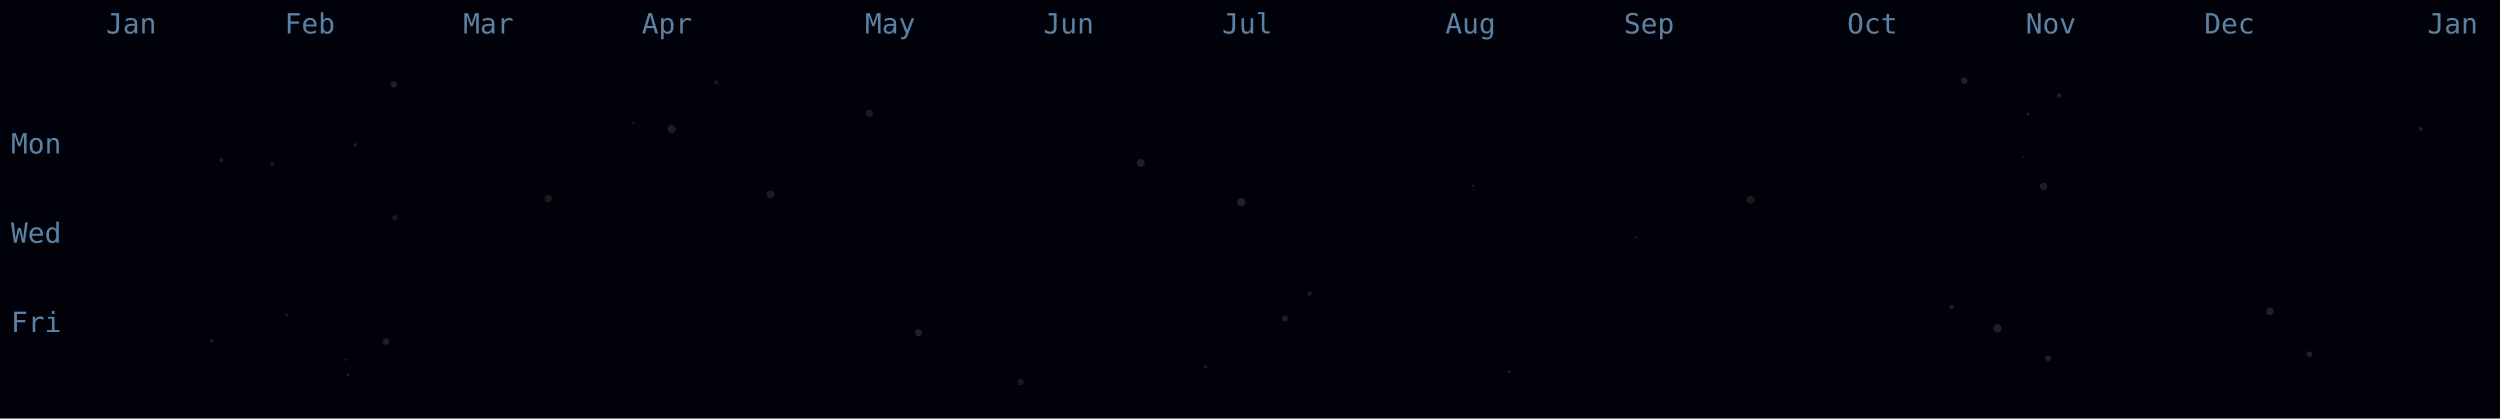
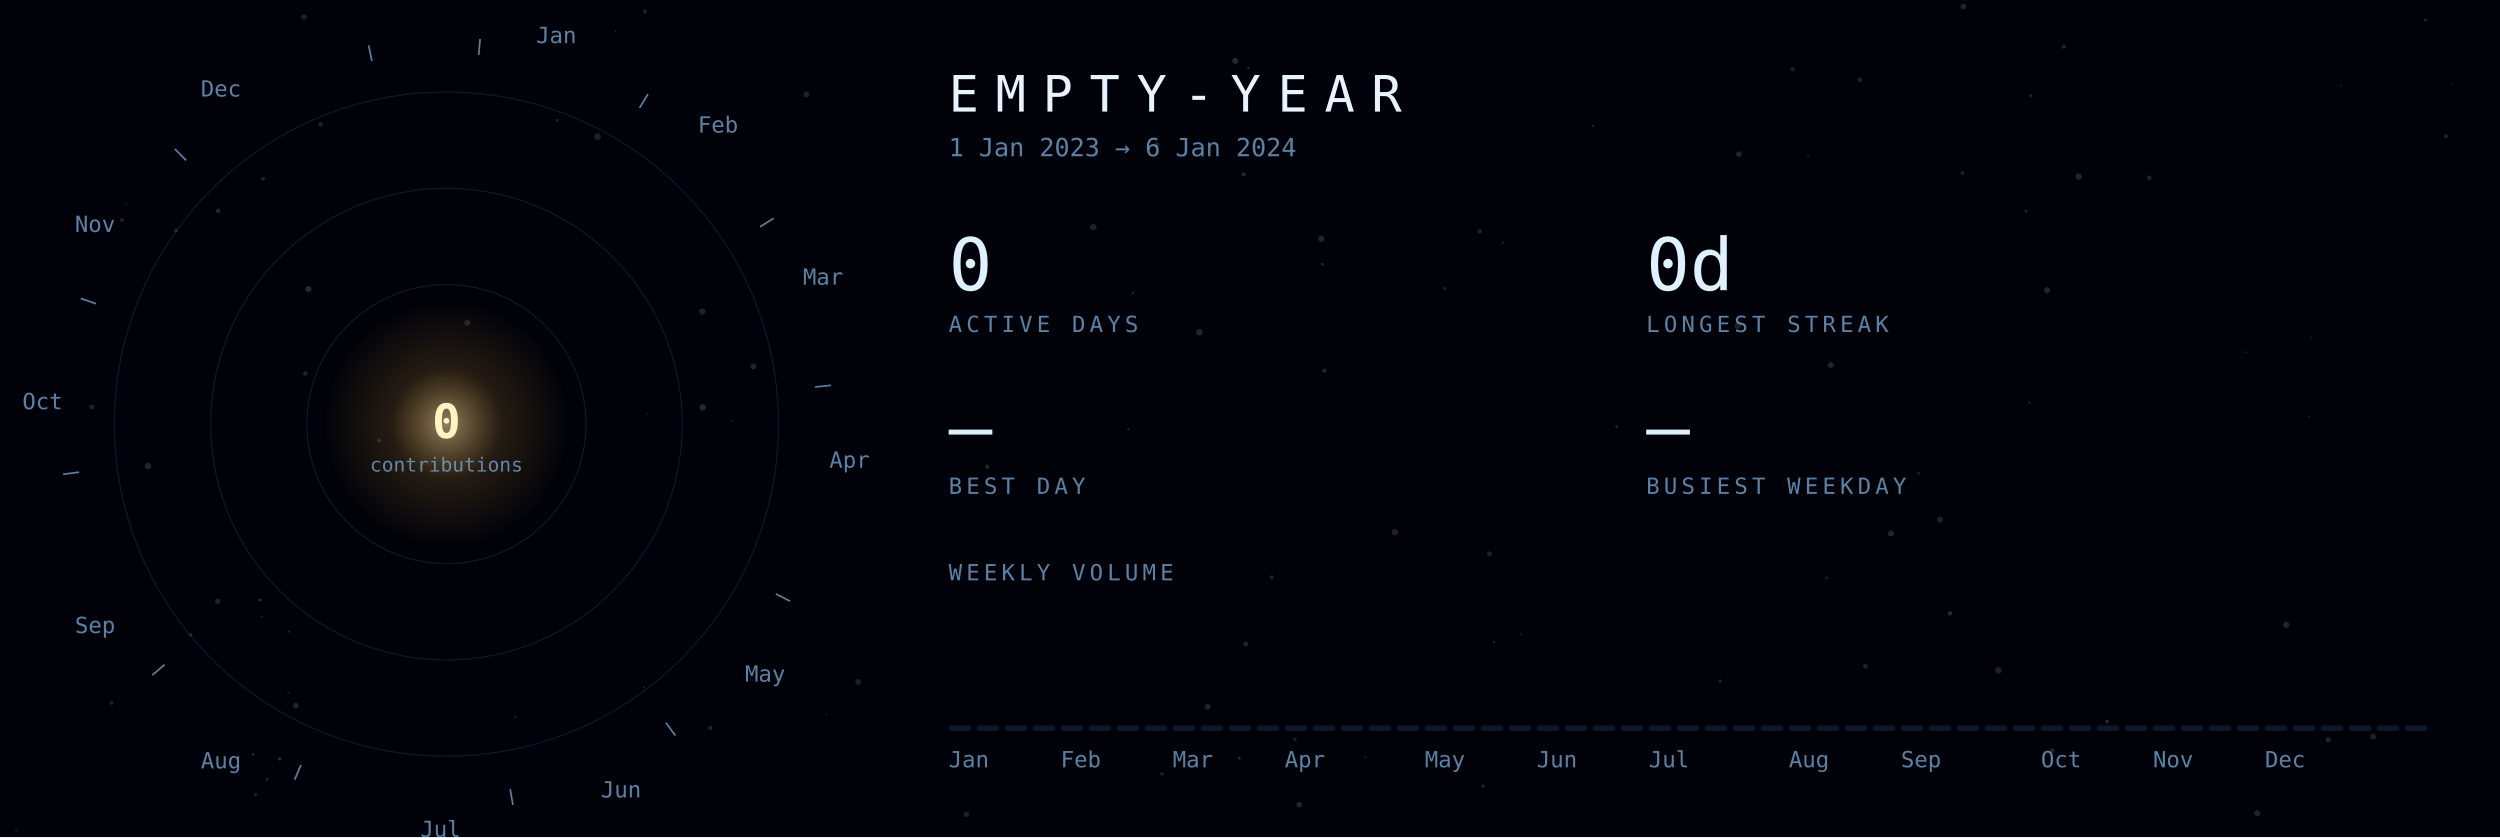
- <svg xmlns="http://www.w3.org/2000/svg" viewBox="0 0 896 150" width="896" height="150" role="img" aria-label="Cinematic comet contribution graph">
-   <rect x="0.00" y="0.00" width="896.00" height="150.00" fill="#010209" />
+ <svg xmlns="http://www.w3.org/2000/svg" viewBox="0 0 896 300" width="896" height="300" role="img" aria-label="Cinematic comet contribution orbit">
+   <rect x="0.00" y="0.00" width="896.00" height="300.00" fill="#010209" />
  <defs>
    <linearGradient id="tail-grad" x1="0" y1="0" x2="1" y2="0">
      <stop offset="0%" stop-color="#c8e0ff" stop-opacity="0" />
      <stop offset="40%" stop-color="#c8e0ff" stop-opacity="0.1" />
      <stop offset="70%" stop-color="#d8ecff" stop-opacity="0.5" />
      <stop offset="90%" stop-color="#ffffff" stop-opacity="0.85" />
      <stop offset="100%" stop-color="#ffffff" stop-opacity="0" />
    </linearGradient>
    <filter id="tail-blur" x="-20%" y="-100%" width="140%" height="300%">
      <feGaussianBlur stdDeviation="1.2" />
    </filter>
    <filter id="organic-sphere" x="-80%" y="-80%" width="260%" height="260%">
      <feTurbulence type="fractalNoise" baseFrequency="0.035" numOctaves="2" seed="7" result="noise" />
      <feDisplacementMap in="SourceGraphic" in2="noise" scale="4" xChannelSelector="R" yChannelSelector="G" result="displaced" />
      <feGaussianBlur in="displaced" stdDeviation="1.4" />
    </filter>
+     <radialGradient id="sun-glow">
+       <stop offset="0" stop-color="#ffe9a8" stop-opacity="0.55" />
+       <stop offset="0.45" stop-color="#ffb74a" stop-opacity="0.14" />
+       <stop offset="1" stop-color="#ffb74a" stop-opacity="0" />
+     </radialGradient>
  </defs>
-   <text x="22.00" y="55.00" font-family="monospace" font-size="10.00" fill="rgba(122,172,216,0.75)" text-anchor="end">Mon</text>
-   <text x="22.00" y="87.00" font-family="monospace" font-size="10.00" fill="rgba(122,172,216,0.75)" text-anchor="end">Wed</text>
-   <text x="22.00" y="119.00" font-family="monospace" font-size="10.00" fill="rgba(122,172,216,0.75)" text-anchor="end">Fri</text>
-   <text x="38.00" y="12.00" font-family="monospace" font-size="10.00" fill="rgba(122,172,216,0.75)">Jan</text>
-   <text x="102.00" y="12.00" font-family="monospace" font-size="10.00" fill="rgba(122,172,216,0.75)">Feb</text>
-   <text x="166.00" y="12.00" font-family="monospace" font-size="10.00" fill="rgba(122,172,216,0.75)">Mar</text>
-   <text x="230.00" y="12.00" font-family="monospace" font-size="10.00" fill="rgba(122,172,216,0.75)">Apr</text>
-   <text x="310.00" y="12.00" font-family="monospace" font-size="10.00" fill="rgba(122,172,216,0.75)">May</text>
-   <text x="374.00" y="12.00" font-family="monospace" font-size="10.00" fill="rgba(122,172,216,0.75)">Jun</text>
-   <text x="438.00" y="12.00" font-family="monospace" font-size="10.00" fill="rgba(122,172,216,0.75)">Jul</text>
-   <text x="518.00" y="12.00" font-family="monospace" font-size="10.00" fill="rgba(122,172,216,0.75)">Aug</text>
-   <text x="582.00" y="12.00" font-family="monospace" font-size="10.00" fill="rgba(122,172,216,0.75)">Sep</text>
-   <text x="662.00" y="12.00" font-family="monospace" font-size="10.00" fill="rgba(122,172,216,0.75)">Oct</text>
-   <text x="726.00" y="12.00" font-family="monospace" font-size="10.00" fill="rgba(122,172,216,0.75)">Nov</text>
-   <text x="790.00" y="12.00" font-family="monospace" font-size="10.00" fill="rgba(122,172,216,0.75)">Dec</text>
-   <text x="870.00" y="12.00" font-family="monospace" font-size="10.00" fill="rgba(122,172,216,0.75)">Jan</text>
-   <circle cx="738.04" cy="34.24" r="0.79" fill="hsl(0,0%,100%)" opacity="0.12" />
-   <circle cx="651.31" cy="48.81" r="0.10" fill="hsl(0,0%,100%)" opacity="0.12" />
-   <circle cx="541.05" cy="133.20" r="0.52" fill="hsl(0,0%,100%)" opacity="0.12" />
-   <circle cx="699.44" cy="110.07" r="0.81" fill="hsl(0,0%,100%)" opacity="0.12" />
-   <circle cx="256.74" cy="29.52" r="0.71" fill="hsl(268,32%,82%)" opacity="0.12" />
-   <circle cx="141.55" cy="77.97" r="0.92" fill="hsl(130,22%,80%)" opacity="0.12" />
-   <circle cx="196.52" cy="71.19" r="1.33" fill="hsl(15,35%,80%)" opacity="0.12" />
-   <circle cx="869.56" cy="39.15" r="0.00" fill="hsl(200,45%,88%)" opacity="0.12" />
-   <circle cx="703.98" cy="28.88" r="1.22" fill="hsl(0,0%,100%)" opacity="0.12" />
-   <circle cx="257.67" cy="83.36" r="0.04" fill="hsl(0,0%,100%)" opacity="0.12" />
-   <circle cx="725.27" cy="56.24" r="0.36" fill="hsl(0,0%,100%)" opacity="0.12" />
-   <circle cx="528.02" cy="66.59" r="0.47" fill="hsl(130,22%,80%)" opacity="0.12" />
-   <circle cx="734.03" cy="128.44" r="1.02" fill="hsl(0,0%,100%)" opacity="0.12" />
-   <circle cx="97.63" cy="58.85" r="0.76" fill="hsl(268,32%,82%)" opacity="0.12" />
-   <circle cx="586.36" cy="85.07" r="0.44" fill="hsl(15,35%,80%)" opacity="0.12" />
-   <circle cx="813.53" cy="111.59" r="1.36" fill="hsl(0,0%,100%)" opacity="0.12" />
-   <circle cx="469.37" cy="105.26" r="0.75" fill="hsl(200,45%,88%)" opacity="0.12" />
-   <circle cx="276.20" cy="69.69" r="1.41" fill="hsl(200,45%,88%)" opacity="0.12" />
-   <circle cx="365.78" cy="136.97" r="1.14" fill="hsl(15,35%,80%)" opacity="0.12" />
-   <circle cx="832.16" cy="39.52" r="0.03" fill="hsl(130,22%,80%)" opacity="0.12" />
-   <circle cx="227.00" cy="44.11" r="0.43" fill="hsl(15,35%,80%)" opacity="0.12" />
-   <circle cx="867.67" cy="46.21" r="0.71" fill="hsl(0,0%,100%)" opacity="0.12" />
-   <circle cx="627.41" cy="71.59" r="1.41" fill="hsl(15,35%,80%)" opacity="0.12" />
-   <circle cx="240.73" cy="46.27" r="1.47" fill="hsl(200,45%,88%)" opacity="0.12" />
-   <circle cx="444.84" cy="72.45" r="1.49" fill="hsl(0,0%,100%)" opacity="0.12" />
-   <circle cx="246.79" cy="32.16" r="0.04" fill="hsl(0,0%,100%)" opacity="0.12" />
-   <circle cx="79.34" cy="57.44" r="0.69" fill="hsl(0,0%,100%)" opacity="0.12" />
-   <circle cx="135.81" cy="120.70" r="0.12" fill="hsl(130,22%,80%)" opacity="0.12" />
-   <circle cx="726.85" cy="40.82" r="0.52" fill="hsl(0,0%,100%)" opacity="0.12" />
-   <circle cx="127.28" cy="51.92" r="0.63" fill="hsl(0,0%,100%)" opacity="0.12" />
-   <circle cx="329.14" cy="119.25" r="1.29" fill="hsl(0,0%,100%)" opacity="0.12" />
-   <circle cx="460.56" cy="114.16" r="1.00" fill="hsl(0,0%,100%)" opacity="0.12" />
-   <circle cx="715.90" cy="117.70" r="1.48" fill="hsl(0,0%,100%)" opacity="0.12" />
-   <circle cx="501.13" cy="129.33" r="0.05" fill="hsl(0,0%,100%)" opacity="0.12" />
-   <circle cx="75.84" cy="122.06" r="0.64" fill="hsl(15,35%,80%)" opacity="0.12" />
-   <circle cx="432.11" cy="131.53" r="0.58" fill="hsl(0,0%,100%)" opacity="0.12" />
-   <circle cx="138.34" cy="122.43" r="1.17" fill="hsl(0,0%,100%)" opacity="0.12" />
-   <circle cx="256.49" cy="119.97" r="0.15" fill="hsl(0,0%,100%)" opacity="0.12" />
-   <circle cx="408.86" cy="58.40" r="1.43" fill="hsl(0,0%,100%)" opacity="0.12" />
-   <circle cx="420.73" cy="85.44" r="0.25" fill="hsl(200,45%,88%)" opacity="0.12" />
-   <circle cx="318.39" cy="123.57" r="0.01" fill="hsl(0,0%,100%)" opacity="0.12" />
-   <circle cx="422.29" cy="67.20" r="0.10" fill="hsl(0,0%,100%)" opacity="0.12" />
-   <circle cx="102.71" cy="112.94" r="0.51" fill="hsl(200,45%,88%)" opacity="0.12" />
-   <circle cx="732.43" cy="66.82" r="1.33" fill="hsl(0,0%,100%)" opacity="0.12" />
-   <circle cx="311.56" cy="40.62" r="1.31" fill="hsl(130,22%,80%)" opacity="0.12" />
-   <circle cx="827.73" cy="126.98" r="1.05" fill="hsl(0,0%,100%)" opacity="0.12" />
-   <circle cx="141.14" cy="30.28" r="1.18" fill="hsl(0,0%,100%)" opacity="0.12" />
-   <circle cx="286.23" cy="84.31" r="0.12" fill="hsl(0,0%,100%)" opacity="0.12" />
-   <circle cx="123.83" cy="128.93" r="0.40" fill="hsl(0,0%,100%)" opacity="0.12" />
-   <circle cx="124.67" cy="134.33" r="0.46" fill="hsl(0,0%,100%)" opacity="0.12" />
+   <circle cx="739.66" cy="16.72" r="0.78" fill="hsl(130,22%,80%)" opacity="0.15" />
+   <circle cx="648.03" cy="55.75" r="0.36" fill="hsl(200,45%,88%)" opacity="0.15" />
+   <circle cx="531.53" cy="281.78" r="0.61" fill="hsl(200,45%,88%)" opacity="0.15" />
+   <circle cx="698.87" cy="219.82" r="0.79" fill="hsl(0,0%,100%)" opacity="0.15" />
+   <circle cx="231.13" cy="4.08" r="0.73" fill="hsl(268,32%,82%)" opacity="0.15" />
+   <circle cx="109.41" cy="133.84" r="0.85" fill="hsl(268,32%,82%)" opacity="0.15" />
+   <circle cx="167.49" cy="115.70" r="1.10" fill="hsl(268,32%,82%)" opacity="0.15" />
+   <circle cx="878.63" cy="29.87" r="0.30" fill="hsl(130,22%,80%)" opacity="0.15" />
+   <circle cx="703.68" cy="2.35" r="1.03" fill="hsl(200,45%,88%)" opacity="0.15" />
+   <circle cx="232.10" cy="148.28" r="0.32" fill="hsl(15,35%,80%)" opacity="0.15" />
+   <circle cx="726.17" cy="75.64" r="0.51" fill="hsl(15,35%,80%)" opacity="0.15" />
+   <circle cx="517.76" cy="103.38" r="0.58" fill="hsl(268,32%,82%)" opacity="0.15" />
+   <circle cx="735.43" cy="269.03" r="0.91" fill="hsl(130,22%,80%)" opacity="0.15" />
+   <circle cx="63.01" cy="82.64" r="0.76" fill="hsl(268,32%,82%)" opacity="0.15" />
+   <circle cx="579.40" cy="152.88" r="0.56" fill="hsl(268,32%,82%)" opacity="0.15" />
+   <circle cx="819.42" cy="223.91" r="1.11" fill="hsl(200,45%,88%)" opacity="0.15" />
+   <circle cx="455.78" cy="206.95" r="0.75" fill="hsl(130,22%,80%)" opacity="0.15" />
+   <circle cx="251.68" cy="111.67" r="1.15" fill="hsl(130,22%,80%)" opacity="0.15" />
+   <circle cx="346.33" cy="291.87" r="0.99" fill="hsl(268,32%,82%)" opacity="0.15" />
+   <circle cx="839.12" cy="30.86" r="0.32" fill="hsl(268,32%,82%)" opacity="0.15" />
+   <circle cx="199.70" cy="43.14" r="0.56" fill="hsl(268,32%,82%)" opacity="0.15" />
+   <circle cx="876.63" cy="48.79" r="0.73" fill="hsl(130,22%,80%)" opacity="0.15" />
+   <circle cx="622.78" cy="116.76" r="1.14" fill="hsl(268,32%,82%)" opacity="0.15" />
+   <circle cx="214.20" cy="48.95" r="1.18" fill="hsl(130,22%,80%)" opacity="0.15" />
+   <circle cx="429.87" cy="119.06" r="1.19" fill="hsl(200,45%,88%)" opacity="0.15" />
+   <circle cx="220.61" cy="11.15" r="0.32" fill="hsl(0,0%,100%)" opacity="0.15" />
+   <circle cx="43.69" cy="78.87" r="0.71" fill="hsl(15,35%,80%)" opacity="0.15" />
+   <circle cx="103.35" cy="248.29" r="0.37" fill="hsl(268,32%,82%)" opacity="0.15" />
+   <circle cx="727.84" cy="34.34" r="0.61" fill="hsl(15,35%,80%)" opacity="0.15" />
+   <circle cx="94.34" cy="64.07" r="0.68" fill="hsl(15,35%,80%)" opacity="0.15" />
+   <circle cx="307.62" cy="244.43" r="1.07" fill="hsl(15,35%,80%)" opacity="0.15" />
+   <circle cx="446.47" cy="230.78" r="0.90" fill="hsl(130,22%,80%)" opacity="0.15" />
+   <circle cx="716.27" cy="240.26" r="1.19" fill="hsl(15,35%,80%)" opacity="0.15" />
+   <circle cx="489.35" cy="271.43" r="0.33" fill="hsl(0,0%,100%)" opacity="0.15" />
+   <circle cx="39.98" cy="251.94" r="0.68" fill="hsl(268,32%,82%)" opacity="0.15" />
+   <circle cx="416.41" cy="277.32" r="0.65" fill="hsl(15,35%,80%)" opacity="0.15" />
+   <circle cx="106.02" cy="252.93" r="1.00" fill="hsl(200,45%,88%)" opacity="0.15" />
+   <circle cx="230.86" cy="246.35" r="0.39" fill="hsl(15,35%,80%)" opacity="0.15" />
+   <circle cx="391.85" cy="81.42" r="1.16" fill="hsl(15,35%,80%)" opacity="0.15" />
+   <circle cx="404.40" cy="153.85" r="0.45" fill="hsl(130,22%,80%)" opacity="0.15" />
+   <circle cx="296.26" cy="256.00" r="0.31" fill="hsl(15,35%,80%)" opacity="0.15" />
+   <circle cx="406.04" cy="104.99" r="0.36" fill="hsl(0,0%,100%)" opacity="0.15" />
+   <circle cx="68.37" cy="227.51" r="0.61" fill="hsl(130,22%,80%)" opacity="0.15" />
+   <circle cx="733.73" cy="103.98" r="1.10" fill="hsl(200,45%,88%)" opacity="0.15" />
+   <circle cx="289.04" cy="33.80" r="1.08" fill="hsl(268,32%,82%)" opacity="0.15" />
+   <circle cx="834.43" cy="265.13" r="0.93" fill="hsl(200,45%,88%)" opacity="0.15" />
+   <circle cx="108.98" cy="6.10" r="1.01" fill="hsl(15,35%,80%)" opacity="0.15" />
+   <circle cx="262.28" cy="150.84" r="0.37" fill="hsl(15,35%,80%)" opacity="0.15" />
+   <circle cx="90.69" cy="270.34" r="0.54" fill="hsl(15,35%,80%)" opacity="0.15" />
+   <circle cx="91.58" cy="284.82" r="0.58" fill="hsl(130,22%,80%)" opacity="0.15" />
+   <circle cx="100.19" cy="271.98" r="0.64" fill="hsl(0,0%,100%)" opacity="0.15" />
+   <circle cx="804.84" cy="126.21" r="0.34" fill="hsl(200,45%,88%)" opacity="0.15" />
+   <circle cx="184.70" cy="256.88" r="0.43" fill="hsl(130,22%,80%)" opacity="0.15" />
+   <circle cx="770.30" cy="63.70" r="0.83" fill="hsl(130,22%,80%)" opacity="0.15" />
+   <circle cx="808.98" cy="291.43" r="1.04" fill="hsl(200,45%,88%)" opacity="0.15" />
+   <circle cx="530.37" cy="82.91" r="0.83" fill="hsl(15,35%,80%)" opacity="0.15" />
+   <circle cx="727.32" cy="144.35" r="0.44" fill="hsl(200,45%,88%)" opacity="0.15" />
+   <circle cx="850.53" cy="264.04" r="1.07" fill="hsl(15,35%,80%)" opacity="0.15" />
+   <circle cx="465.66" cy="288.37" r="1.04" fill="hsl(200,45%,88%)" opacity="0.15" />
+   <circle cx="269.98" cy="131.31" r="1.04" fill="hsl(200,45%,88%)" opacity="0.15" />
+   <circle cx="473.94" cy="94.72" r="0.48" fill="hsl(0,0%,100%)" opacity="0.15" />
+   <circle cx="616.50" cy="244.13" r="0.61" fill="hsl(15,35%,80%)" opacity="0.15" />
+   <circle cx="666.52" cy="28.60" r="0.87" fill="hsl(15,35%,80%)" opacity="0.15" />
+   <circle cx="535.45" cy="230.15" r="0.41" fill="hsl(15,35%,80%)" opacity="0.15" />
+   <circle cx="464.10" cy="265.03" r="0.62" fill="hsl(15,35%,80%)" opacity="0.15" />
+   <circle cx="95.71" cy="279.32" r="0.52" fill="hsl(200,45%,88%)" opacity="0.15" />
+   <circle cx="444.18" cy="271.72" r="0.53" fill="hsl(0,0%,100%)" opacity="0.15" />
+   <circle cx="251.85" cy="146.00" r="1.14" fill="hsl(0,0%,100%)" opacity="0.15" />
+   <circle cx="135.82" cy="157.86" r="0.66" fill="hsl(15,35%,80%)" opacity="0.15" />
+   <circle cx="114.90" cy="44.57" r="0.83" fill="hsl(268,32%,82%)" opacity="0.15" />
+   <circle cx="474.65" cy="132.84" r="0.73" fill="hsl(0,0%,100%)" opacity="0.15" />
+   <circle cx="538.73" cy="86.96" r="0.43" fill="hsl(15,35%,80%)" opacity="0.15" />
+   <circle cx="656.17" cy="130.84" r="1.05" fill="hsl(200,45%,88%)" opacity="0.15" />
+   <circle cx="642.54" cy="24.83" r="0.76" fill="hsl(15,35%,80%)" opacity="0.15" />
+   <circle cx="755.23" cy="258.54" r="0.67" fill="hsl(0,0%,100%)" opacity="0.15" />
+   <circle cx="570.91" cy="45.10" r="0.37" fill="hsl(0,0%,100%)" opacity="0.15" />
+   <circle cx="869.25" cy="7.12" r="0.56" fill="hsl(15,35%,80%)" opacity="0.15" />
+   <circle cx="110.54" cy="103.57" r="1.09" fill="hsl(0,0%,100%)" opacity="0.15" />
+   <circle cx="668.51" cy="238.78" r="0.83" fill="hsl(130,22%,80%)" opacity="0.15" />
+   <circle cx="77.99" cy="215.50" r="0.96" fill="hsl(268,32%,82%)" opacity="0.15" />
+   <circle cx="499.94" cy="190.74" r="1.13" fill="hsl(130,22%,80%)" opacity="0.15" />
+   <circle cx="703.35" cy="62.02" r="0.66" fill="hsl(15,35%,80%)" opacity="0.15" />
+   <circle cx="687.61" cy="169.58" r="0.50" fill="hsl(15,35%,80%)" opacity="0.15" />
+   <circle cx="445.76" cy="62.49" r="0.75" fill="hsl(0,0%,100%)" opacity="0.15" />
+   <circle cx="103.47" cy="226.33" r="0.44" fill="hsl(200,45%,88%)" opacity="0.15" />
+   <circle cx="45.25" cy="73.28" r="0.34" fill="hsl(15,35%,80%)" opacity="0.15" />
+   <circle cx="677.71" cy="191.21" r="1.07" fill="hsl(200,45%,88%)" opacity="0.15" />
+   <circle cx="414.60" cy="51.93" r="0.91" fill="hsl(200,45%,88%)" opacity="0.15" />
+   <circle cx="447.39" cy="24.25" r="0.44" fill="hsl(0,0%,100%)" opacity="0.15" />
+   <circle cx="623.25" cy="55.23" r="1.02" fill="hsl(200,45%,88%)" opacity="0.15" />
+   <circle cx="473.53" cy="85.57" r="1.11" fill="hsl(200,45%,88%)" opacity="0.15" />
+   <circle cx="442.71" cy="21.80" r="1.10" fill="hsl(0,0%,100%)" opacity="0.15" />
+   <circle cx="432.82" cy="253.27" r="1.07" fill="hsl(130,22%,80%)" opacity="0.15" />
+   <circle cx="419.61" cy="204.10" r="0.36" fill="hsl(15,35%,80%)" opacity="0.15" />
+   <circle cx="254.62" cy="260.91" r="0.79" fill="hsl(268,32%,82%)" opacity="0.15" />
+   <circle cx="353.81" cy="167.26" r="0.71" fill="hsl(0,0%,100%)" opacity="0.15" />
+   <circle cx="5.88" cy="297.62" r="0.41" fill="hsl(268,32%,82%)" opacity="0.15" />
+   <circle cx="554.24" cy="261.06" r="1.12" fill="hsl(130,22%,80%)" opacity="0.15" />
+   <circle cx="32.88" cy="145.82" r="0.88" fill="hsl(15,35%,80%)" opacity="0.15" />
+   <circle cx="53.04" cy="167.02" r="1.18" fill="hsl(200,45%,88%)" opacity="0.15" />
+   <circle cx="695.23" cy="186.26" r="1.09" fill="hsl(268,32%,82%)" opacity="0.15" />
+   <circle cx="828.44" cy="120.95" r="0.36" fill="hsl(268,32%,82%)" opacity="0.15" />
+   <circle cx="544.92" cy="227.32" r="0.40" fill="hsl(130,22%,80%)" opacity="0.15" />
+   <circle cx="745.01" cy="63.28" r="1.15" fill="hsl(200,45%,88%)" opacity="0.15" />
+   <circle cx="78.18" cy="75.58" r="0.81" fill="hsl(200,45%,88%)" opacity="0.15" />
+   <circle cx="533.85" cy="198.51" r="0.90" fill="hsl(268,32%,82%)" opacity="0.15" />
+   <circle cx="93.79" cy="221.02" r="0.39" fill="hsl(200,45%,88%)" opacity="0.15" />
+   <circle cx="654.64" cy="207.07" r="0.41" fill="hsl(0,0%,100%)" opacity="0.15" />
+   <circle cx="827.61" cy="149.30" r="0.33" fill="hsl(15,35%,80%)" opacity="0.15" />
+   <circle cx="93.13" cy="215.05" r="0.58" fill="hsl(0,0%,100%)" opacity="0.15" />
+   <circle cx="160.00" cy="152.00" r="44.00" fill="url(#sun-glow)" />
+   <text x="160.00" y="157.00" font-family="monospace" font-size="17.00" fill="#fff3c4" text-anchor="middle" font-weight="bold">0</text>
+   <text x="160.00" y="169.00" font-family="monospace" font-size="7.00" fill="rgba(122,172,216,0.75)" text-anchor="middle">contributions</text>
+   <circle cx="160.00" cy="152.00" r="50.00" fill="none" stroke="#5d7ea8" stroke-width="0.40" opacity="0.18" />
+   <circle cx="160.00" cy="152.00" r="84.50" fill="none" stroke="#5d7ea8" stroke-width="0.40" opacity="0.18" />
+   <circle cx="160.00" cy="152.00" r="119.00" fill="none" stroke="#5d7ea8" stroke-width="0.40" opacity="0.18" />
+   <line x1="171.57" y1="19.71" x2="172.08" y2="13.98" stroke="rgba(122,172,216,0.75)" stroke-width="0.60" />
+   <text x="199.36" y="15.44" font-family="monospace" font-size="8.00" fill="rgba(122,172,216,0.75)" text-anchor="middle">Jan</text>
+   <line x1="229.22" y1="38.67" x2="232.22" y2="33.76" stroke="rgba(122,172,216,0.75)" stroke-width="0.60" />
+   <text x="257.33" y="47.52" font-family="monospace" font-size="8.00" fill="rgba(122,172,216,0.75)" text-anchor="middle">Feb</text>
+   <line x1="272.41" y1="81.29" x2="277.28" y2="78.23" stroke="rgba(122,172,216,0.75)" stroke-width="0.60" />
+   <text x="294.99" y="102.05" font-family="monospace" font-size="8.00" fill="rgba(122,172,216,0.75)" text-anchor="middle">Mar</text>
+   <line x1="292.13" y1="138.68" x2="297.85" y2="138.11" stroke="rgba(122,172,216,0.75)" stroke-width="0.60" />
+   <text x="304.45" y="167.63" font-family="monospace" font-size="8.00" fill="rgba(122,172,216,0.75)" text-anchor="middle">Apr</text>
+   <line x1="278.05" y1="212.83" x2="283.16" y2="215.47" stroke="rgba(122,172,216,0.75)" stroke-width="0.60" />
+   <text x="274.24" y="244.30" font-family="monospace" font-size="8.00" fill="rgba(122,172,216,0.75)" text-anchor="middle">May</text>
+   <line x1="238.66" y1="259.00" x2="242.06" y2="263.63" stroke="rgba(122,172,216,0.75)" stroke-width="0.60" />
+   <text x="222.58" y="285.80" font-family="monospace" font-size="8.00" fill="rgba(122,172,216,0.75)" text-anchor="middle">Jun</text>
+   <line x1="182.85" y1="282.82" x2="183.83" y2="288.48" stroke="rgba(122,172,216,0.75)" stroke-width="0.60" />
+   <text x="157.86" y="299.98" font-family="monospace" font-size="8.00" fill="rgba(122,172,216,0.75)" text-anchor="middle">Jul</text>
+   <line x1="107.87" y1="274.14" x2="105.61" y2="279.43" stroke="rgba(122,172,216,0.75)" stroke-width="0.60" />
+   <text x="79.20" y="275.40" font-family="monospace" font-size="8.00" fill="rgba(122,172,216,0.75)" text-anchor="middle">Aug</text>
+   <line x1="58.98" y1="238.20" x2="54.60" y2="241.93" stroke="rgba(122,172,216,0.75)" stroke-width="0.60" />
+   <text x="34.08" y="226.89" font-family="monospace" font-size="8.00" fill="rgba(122,172,216,0.75)" text-anchor="middle">Sep</text>
+   <line x1="28.32" y1="169.23" x2="22.62" y2="169.97" stroke="rgba(122,172,216,0.75)" stroke-width="0.60" />
+   <text x="15.24" y="146.66" font-family="monospace" font-size="8.00" fill="rgba(122,172,216,0.75)" text-anchor="middle">Oct</text>
+   <line x1="34.41" y1="108.85" x2="28.97" y2="106.98" stroke="rgba(122,172,216,0.75)" stroke-width="0.60" />
+   <text x="34.06" y="83.13" font-family="monospace" font-size="8.00" fill="rgba(122,172,216,0.75)" text-anchor="middle">Nov</text>
+   <line x1="66.72" y1="57.48" x2="62.68" y2="53.39" stroke="rgba(122,172,216,0.75)" stroke-width="0.60" />
+   <text x="79.19" y="34.61" font-family="monospace" font-size="8.00" fill="rgba(122,172,216,0.75)" text-anchor="middle">Dec</text>
+   <line x1="133.29" y1="21.91" x2="132.13" y2="16.28" stroke="rgba(122,172,216,0.75)" stroke-width="0.60" />
+   <text x="340.00" y="40.00" font-family="monospace" font-size="18.00" fill="#e8f3ff" letter-spacing="6.00">EMPTY-YEAR</text>
+   <text x="340.00" y="56.00" font-family="monospace" font-size="9.00" fill="rgba(122,172,216,0.75)">1 Jan 2023 → 6 Jan 2024</text>
+   <text x="340.00" y="104.00" font-family="monospace" font-size="26.00" fill="#dff1ff">0</text>
+   <text x="340.00" y="119.00" font-family="monospace" font-size="8.00" fill="rgba(122,172,216,0.75)" letter-spacing="1.50">ACTIVE DAYS</text>
+   <text x="590.00" y="104.00" font-family="monospace" font-size="26.00" fill="#dff1ff">0d</text>
+   <text x="590.00" y="119.00" font-family="monospace" font-size="8.00" fill="rgba(122,172,216,0.75)" letter-spacing="1.50">LONGEST STREAK</text>
+   <text x="340.00" y="162.00" font-family="monospace" font-size="26.00" fill="#dff1ff">—</text>
+   <text x="340.00" y="177.00" font-family="monospace" font-size="8.00" fill="rgba(122,172,216,0.75)" letter-spacing="1.50">BEST DAY</text>
+   <text x="590.00" y="162.00" font-family="monospace" font-size="26.00" fill="#dff1ff">—</text>
+   <text x="590.00" y="177.00" font-family="monospace" font-size="8.00" fill="rgba(122,172,216,0.75)" letter-spacing="1.50">BUSIEST WEEKDAY</text>
+   <text x="340.00" y="208.00" font-family="monospace" font-size="8.00" fill="rgba(122,172,216,0.75)" letter-spacing="1.50">WEEKLY VOLUME</text>
+   <rect x="340.00" y="260.00" width="8.04" height="2.00" rx="1.00" fill="#0e182b" />
+   <rect x="350.04" y="260.00" width="8.04" height="2.00" rx="1.00" fill="#0e182b" />
+   <rect x="360.08" y="260.00" width="8.04" height="2.00" rx="1.00" fill="#0e182b" />
+   <rect x="370.11" y="260.00" width="8.04" height="2.00" rx="1.00" fill="#0e182b" />
+   <rect x="380.15" y="260.00" width="8.04" height="2.00" rx="1.00" fill="#0e182b" />
+   <rect x="390.19" y="260.00" width="8.04" height="2.00" rx="1.00" fill="#0e182b" />
+   <rect x="400.23" y="260.00" width="8.04" height="2.00" rx="1.00" fill="#0e182b" />
+   <rect x="410.26" y="260.00" width="8.04" height="2.00" rx="1.00" fill="#0e182b" />
+   <rect x="420.30" y="260.00" width="8.04" height="2.00" rx="1.00" fill="#0e182b" />
+   <rect x="430.34" y="260.00" width="8.04" height="2.00" rx="1.00" fill="#0e182b" />
+   <rect x="440.38" y="260.00" width="8.04" height="2.00" rx="1.00" fill="#0e182b" />
+   <rect x="450.42" y="260.00" width="8.04" height="2.00" rx="1.00" fill="#0e182b" />
+   <rect x="460.45" y="260.00" width="8.04" height="2.00" rx="1.00" fill="#0e182b" />
+   <rect x="470.49" y="260.00" width="8.04" height="2.00" rx="1.00" fill="#0e182b" />
+   <rect x="480.53" y="260.00" width="8.04" height="2.00" rx="1.00" fill="#0e182b" />
+   <rect x="490.57" y="260.00" width="8.04" height="2.00" rx="1.00" fill="#0e182b" />
+   <rect x="500.60" y="260.00" width="8.04" height="2.00" rx="1.00" fill="#0e182b" />
+   <rect x="510.64" y="260.00" width="8.04" height="2.00" rx="1.00" fill="#0e182b" />
+   <rect x="520.68" y="260.00" width="8.04" height="2.00" rx="1.00" fill="#0e182b" />
+   <rect x="530.72" y="260.00" width="8.04" height="2.00" rx="1.00" fill="#0e182b" />
+   <rect x="540.75" y="260.00" width="8.04" height="2.00" rx="1.00" fill="#0e182b" />
+   <rect x="550.79" y="260.00" width="8.04" height="2.00" rx="1.00" fill="#0e182b" />
+   <rect x="560.83" y="260.00" width="8.04" height="2.00" rx="1.00" fill="#0e182b" />
+   <rect x="570.87" y="260.00" width="8.04" height="2.00" rx="1.00" fill="#0e182b" />
+   <rect x="580.91" y="260.00" width="8.04" height="2.00" rx="1.00" fill="#0e182b" />
+   <rect x="590.94" y="260.00" width="8.04" height="2.00" rx="1.00" fill="#0e182b" />
+   <rect x="600.98" y="260.00" width="8.04" height="2.00" rx="1.00" fill="#0e182b" />
+   <rect x="611.02" y="260.00" width="8.04" height="2.00" rx="1.00" fill="#0e182b" />
+   <rect x="621.06" y="260.00" width="8.04" height="2.00" rx="1.00" fill="#0e182b" />
+   <rect x="631.09" y="260.00" width="8.04" height="2.00" rx="1.00" fill="#0e182b" />
+   <rect x="641.13" y="260.00" width="8.04" height="2.00" rx="1.00" fill="#0e182b" />
+   <rect x="651.17" y="260.00" width="8.04" height="2.00" rx="1.00" fill="#0e182b" />
+   <rect x="661.21" y="260.00" width="8.04" height="2.00" rx="1.00" fill="#0e182b" />
+   <rect x="671.25" y="260.00" width="8.04" height="2.00" rx="1.00" fill="#0e182b" />
+   <rect x="681.28" y="260.00" width="8.04" height="2.00" rx="1.00" fill="#0e182b" />
+   <rect x="691.32" y="260.00" width="8.04" height="2.00" rx="1.00" fill="#0e182b" />
+   <rect x="701.36" y="260.00" width="8.04" height="2.00" rx="1.00" fill="#0e182b" />
+   <rect x="711.40" y="260.00" width="8.04" height="2.00" rx="1.00" fill="#0e182b" />
+   <rect x="721.43" y="260.00" width="8.04" height="2.00" rx="1.00" fill="#0e182b" />
+   <rect x="731.47" y="260.00" width="8.04" height="2.00" rx="1.00" fill="#0e182b" />
+   <rect x="741.51" y="260.00" width="8.04" height="2.00" rx="1.00" fill="#0e182b" />
+   <rect x="751.55" y="260.00" width="8.04" height="2.00" rx="1.00" fill="#0e182b" />
+   <rect x="761.58" y="260.00" width="8.04" height="2.00" rx="1.00" fill="#0e182b" />
+   <rect x="771.62" y="260.00" width="8.04" height="2.00" rx="1.00" fill="#0e182b" />
+   <rect x="781.66" y="260.00" width="8.04" height="2.00" rx="1.00" fill="#0e182b" />
+   <rect x="791.70" y="260.00" width="8.04" height="2.00" rx="1.00" fill="#0e182b" />
+   <rect x="801.74" y="260.00" width="8.04" height="2.00" rx="1.00" fill="#0e182b" />
+   <rect x="811.77" y="260.00" width="8.04" height="2.00" rx="1.00" fill="#0e182b" />
+   <rect x="821.81" y="260.00" width="8.04" height="2.00" rx="1.00" fill="#0e182b" />
+   <rect x="831.85" y="260.00" width="8.04" height="2.00" rx="1.00" fill="#0e182b" />
+   <rect x="841.89" y="260.00" width="8.04" height="2.00" rx="1.00" fill="#0e182b" />
+   <rect x="851.92" y="260.00" width="8.04" height="2.00" rx="1.00" fill="#0e182b" />
+   <rect x="861.96" y="260.00" width="8.04" height="2.00" rx="1.00" fill="#0e182b" />
+   <text x="340.00" y="275.00" font-family="monospace" font-size="8.00" fill="rgba(122,172,216,0.75)">Jan</text>
+   <text x="380.15" y="275.00" font-family="monospace" font-size="8.00" fill="rgba(122,172,216,0.75)">Feb</text>
+   <text x="420.30" y="275.00" font-family="monospace" font-size="8.00" fill="rgba(122,172,216,0.75)">Mar</text>
+   <text x="460.45" y="275.00" font-family="monospace" font-size="8.00" fill="rgba(122,172,216,0.75)">Apr</text>
+   <text x="510.64" y="275.00" font-family="monospace" font-size="8.00" fill="rgba(122,172,216,0.75)">May</text>
+   <text x="550.79" y="275.00" font-family="monospace" font-size="8.00" fill="rgba(122,172,216,0.75)">Jun</text>
+   <text x="590.94" y="275.00" font-family="monospace" font-size="8.00" fill="rgba(122,172,216,0.75)">Jul</text>
+   <text x="641.13" y="275.00" font-family="monospace" font-size="8.00" fill="rgba(122,172,216,0.75)">Aug</text>
+   <text x="681.28" y="275.00" font-family="monospace" font-size="8.00" fill="rgba(122,172,216,0.75)">Sep</text>
+   <text x="731.47" y="275.00" font-family="monospace" font-size="8.00" fill="rgba(122,172,216,0.75)">Oct</text>
+   <text x="771.62" y="275.00" font-family="monospace" font-size="8.00" fill="rgba(122,172,216,0.75)">Nov</text>
+   <text x="811.77" y="275.00" font-family="monospace" font-size="8.00" fill="rgba(122,172,216,0.75)">Dec</text>
</svg>
